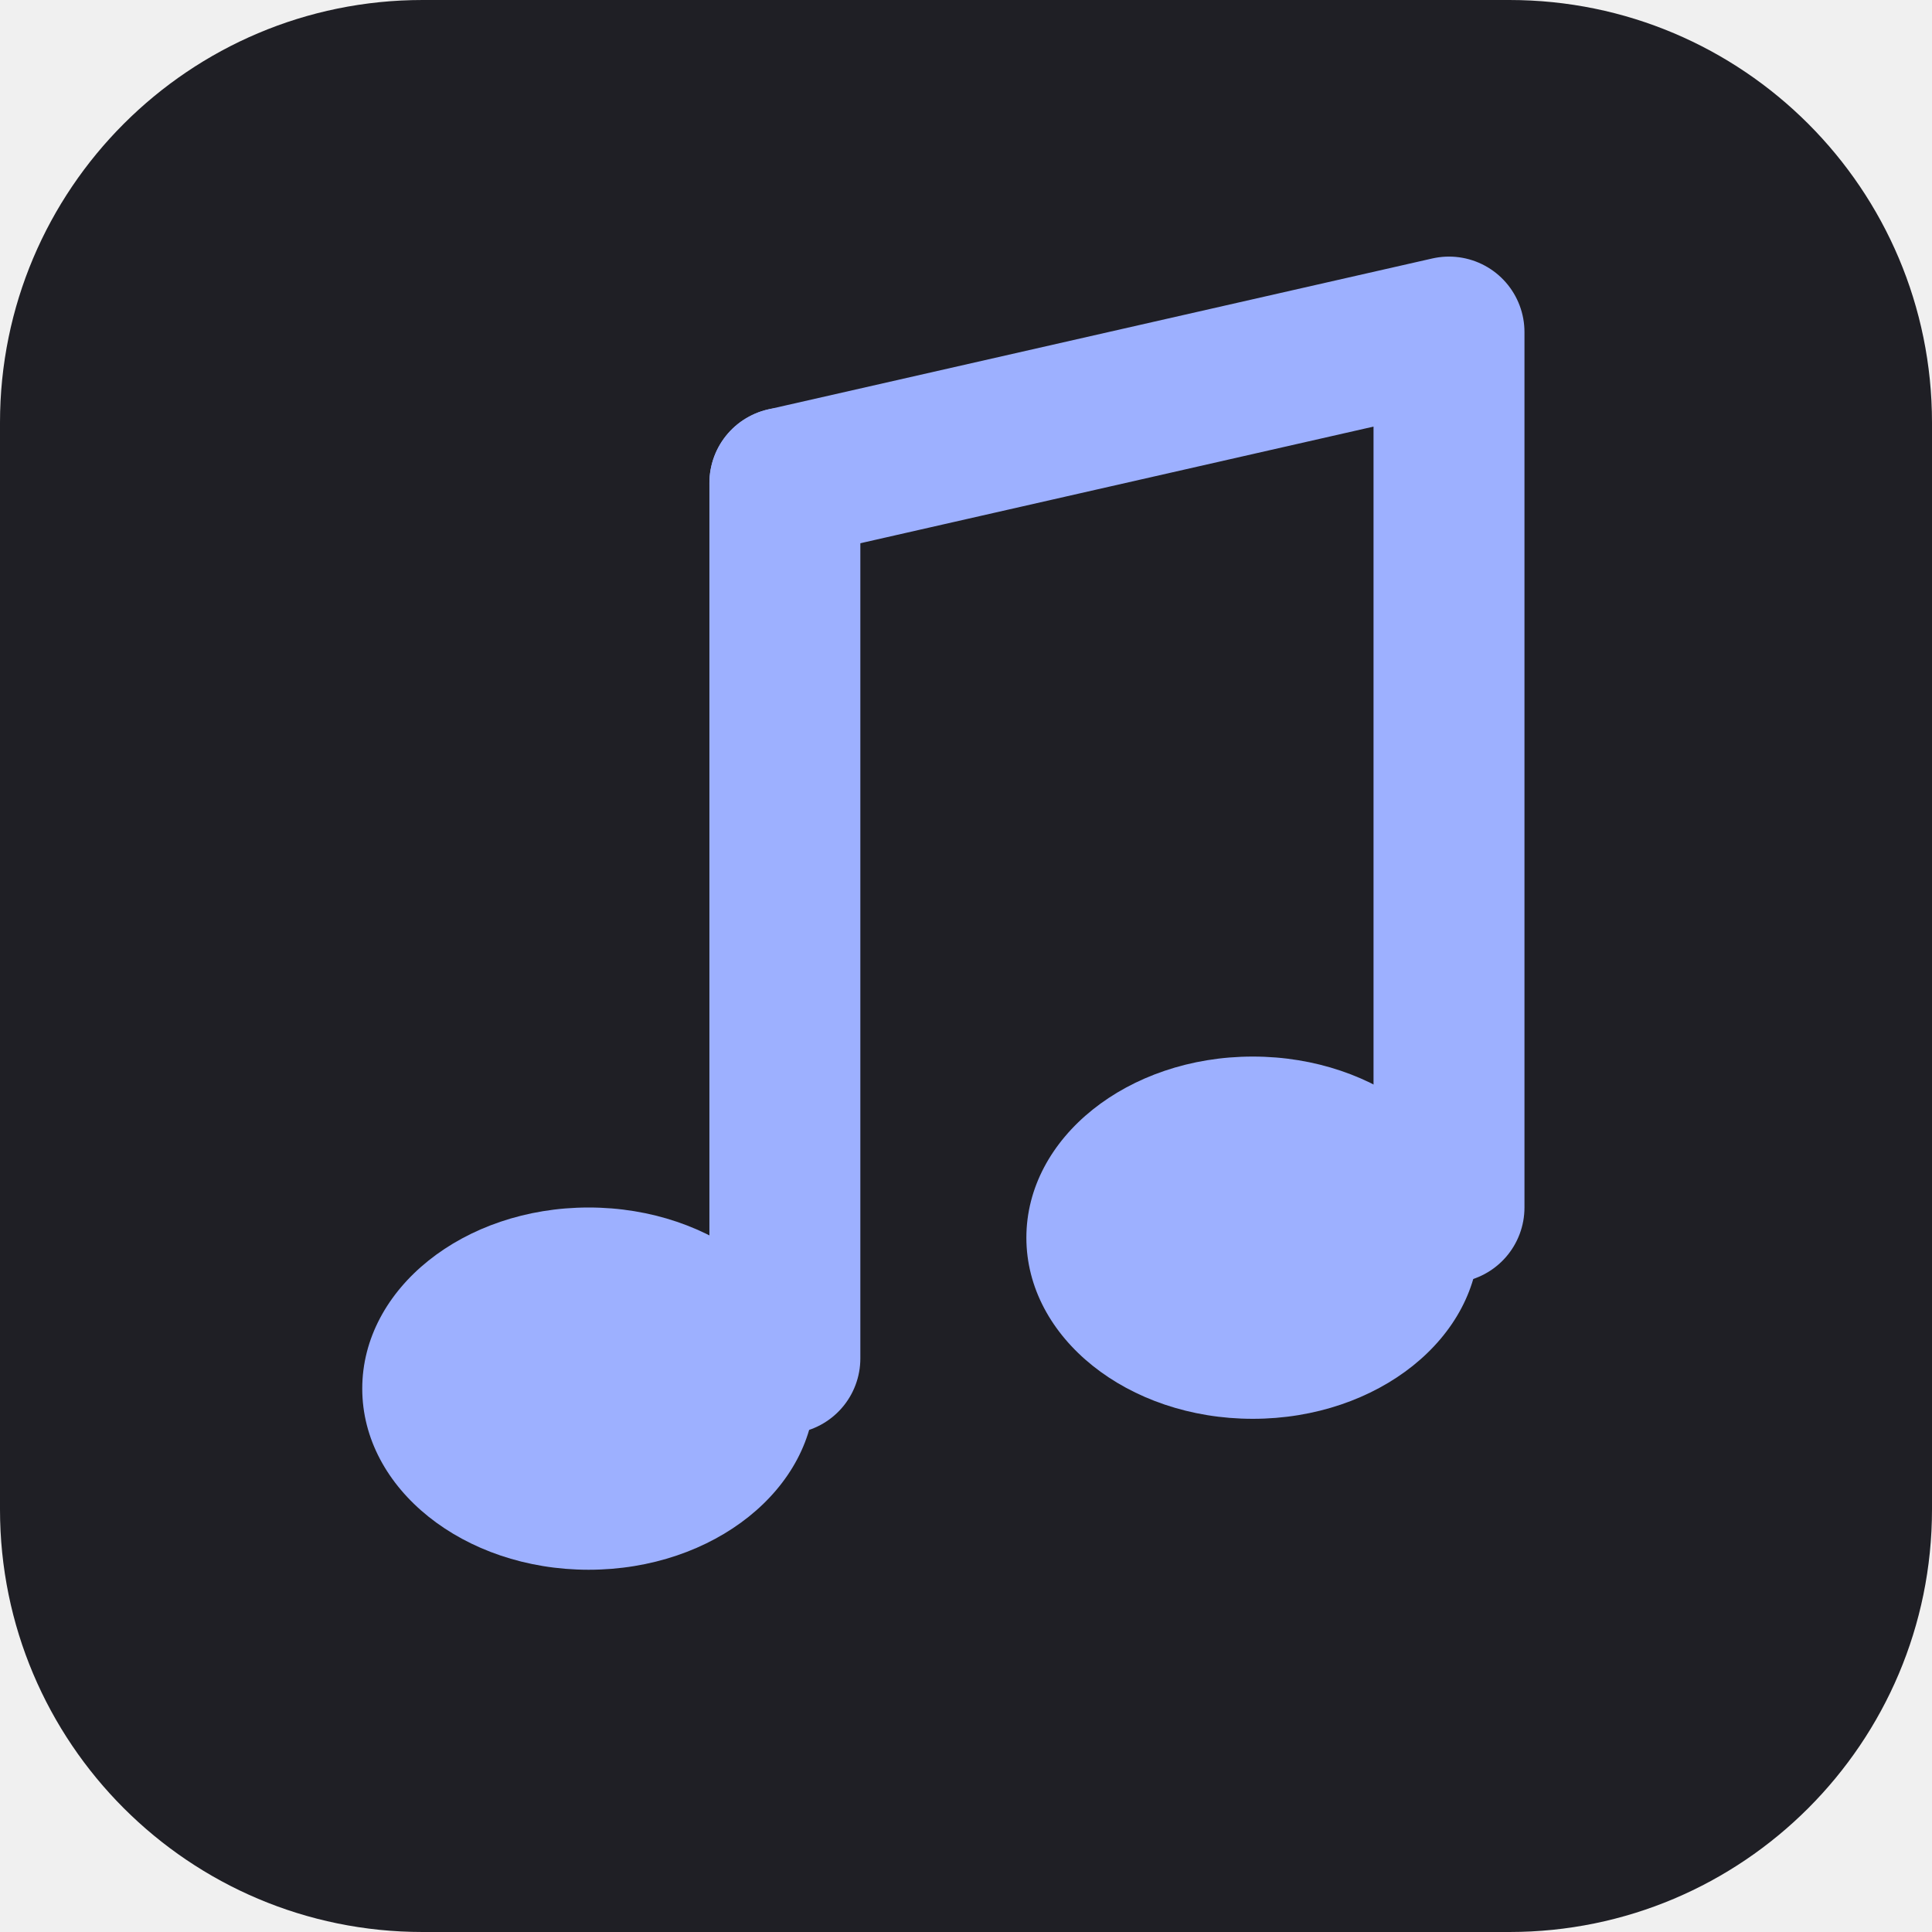
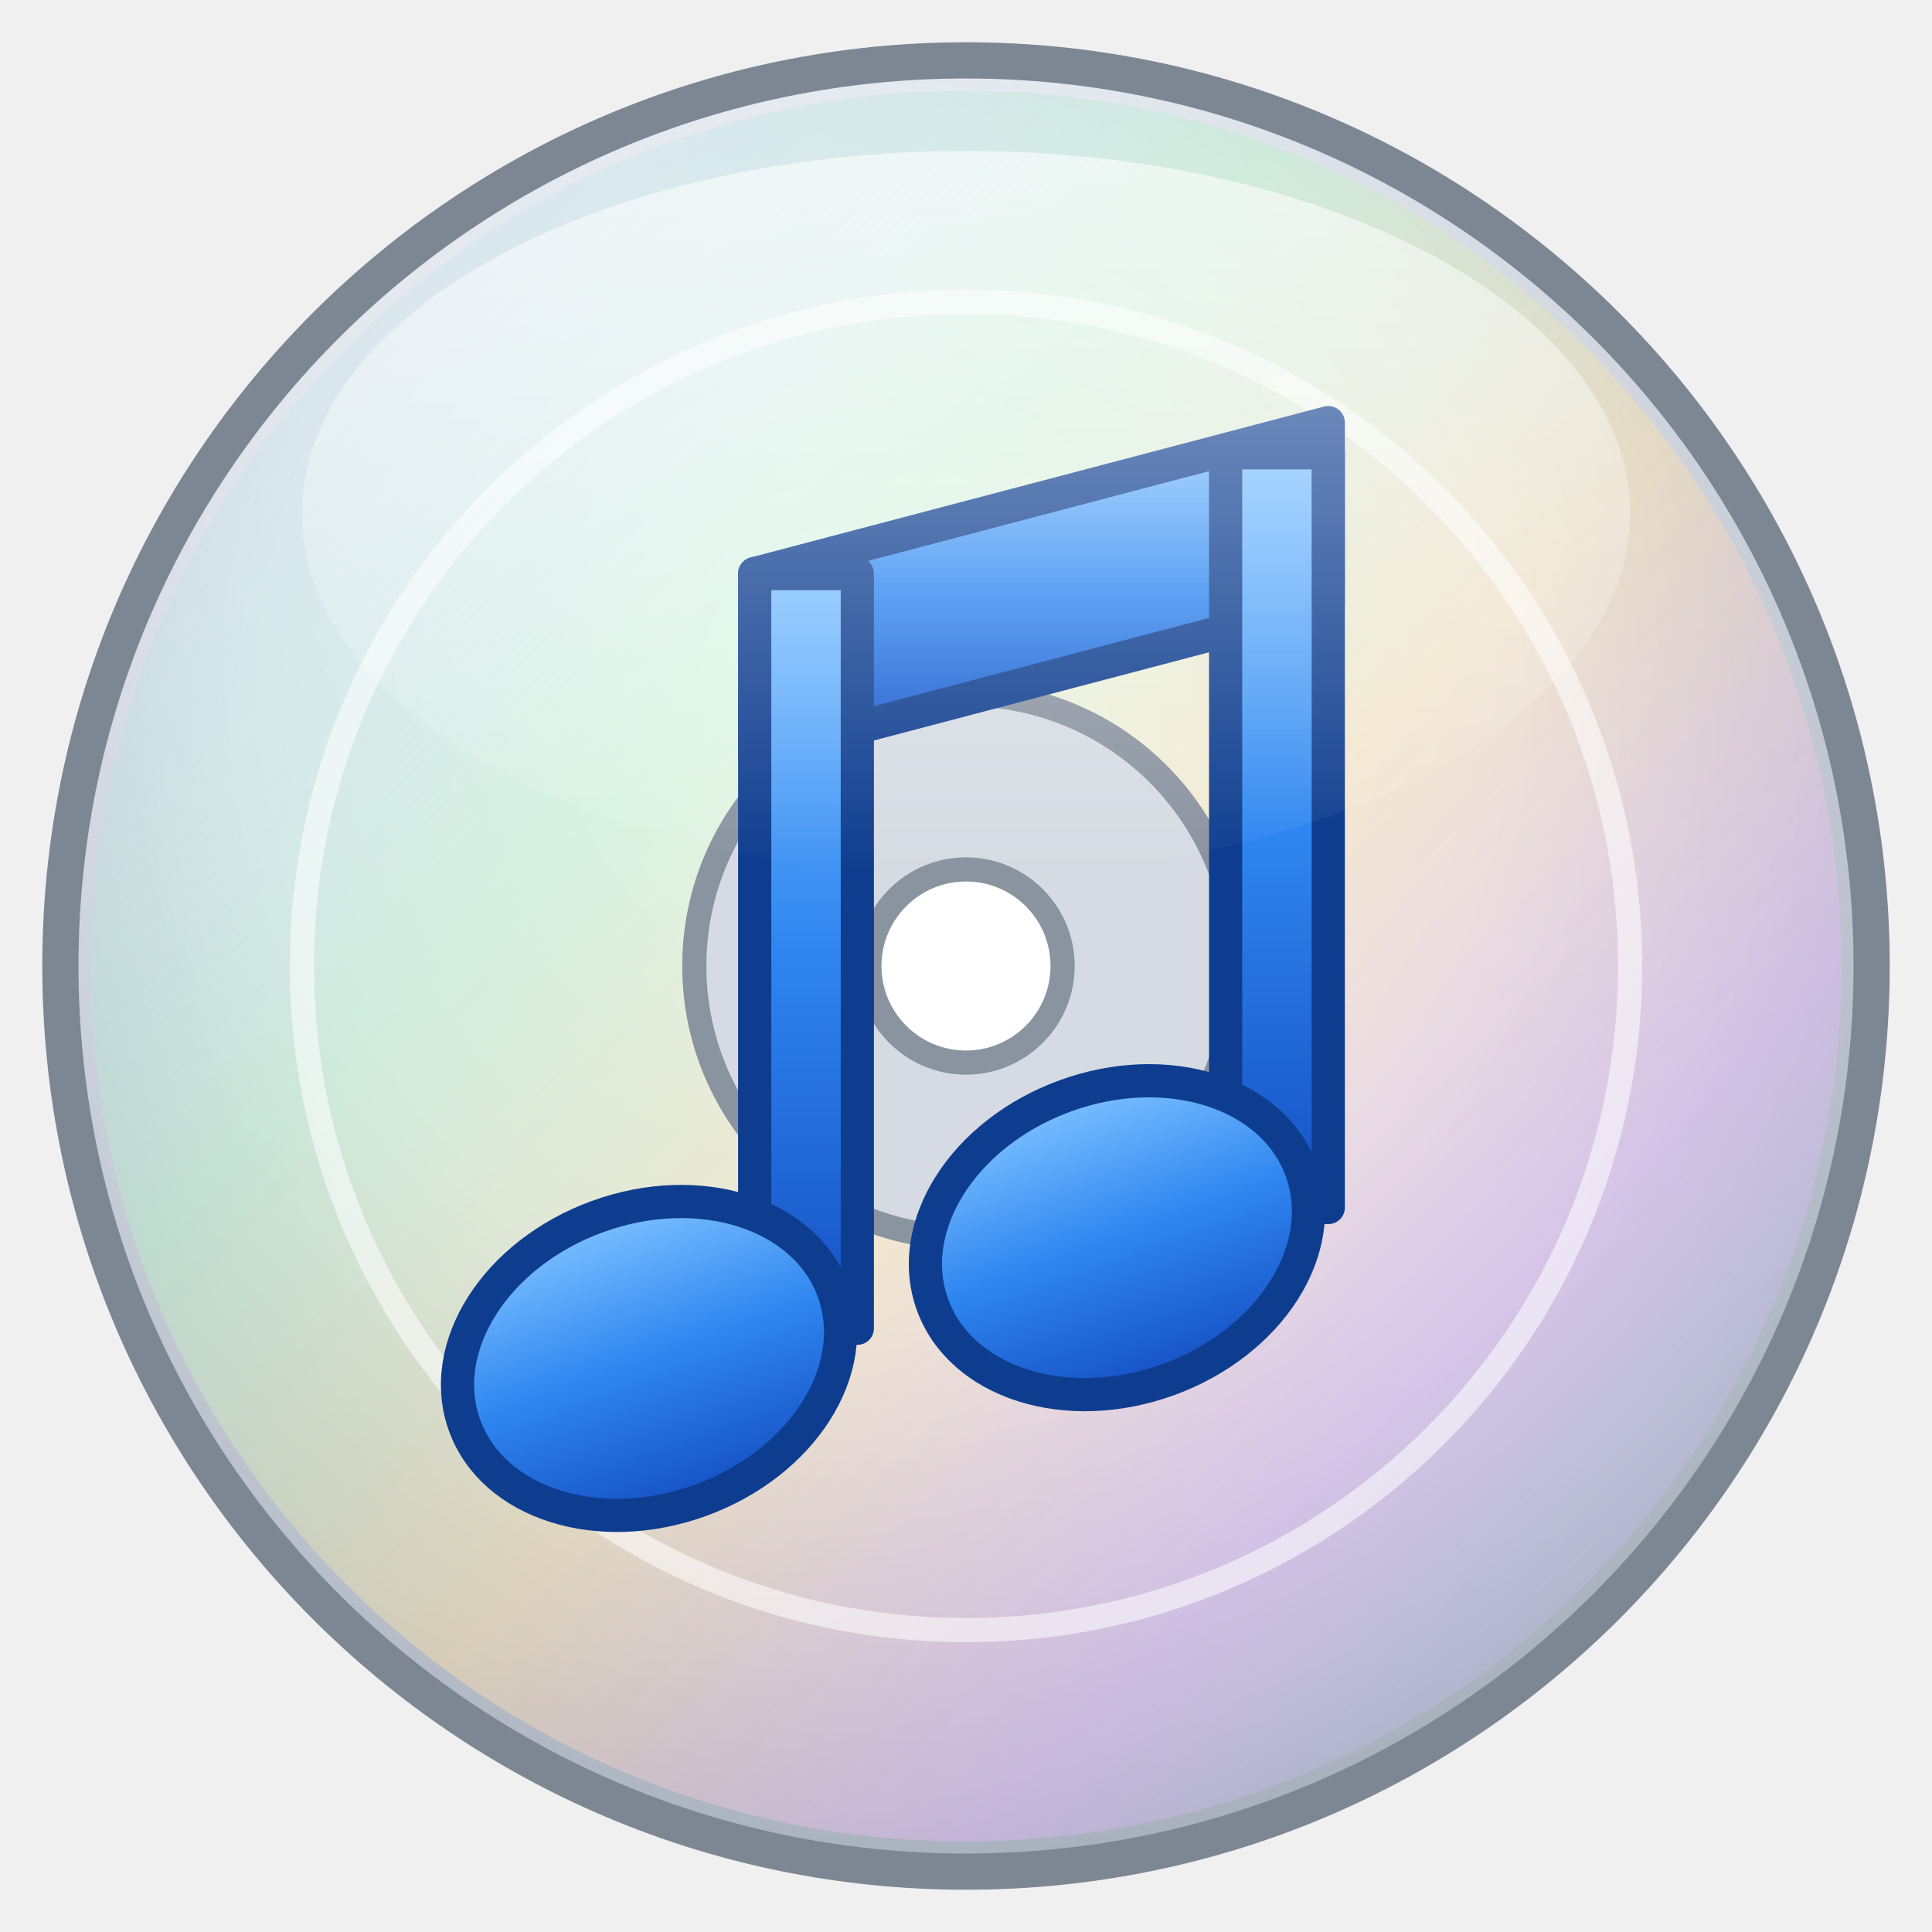
<svg xmlns="http://www.w3.org/2000/svg" viewBox="0 0 64 64">
-   <rect width="64" height="64" rx="14" fill="#1f1f25" />
-   <path d="M26 16 L48 11 V40" fill="none" stroke="#9db0ff" stroke-width="5" stroke-linecap="round" stroke-linejoin="round" />
-   <path d="M26 16 V45" fill="none" stroke="#9db0ff" stroke-width="5" stroke-linecap="round" />
-   <ellipse cx="19.5" cy="46" rx="7.5" ry="6" fill="#9db0ff" />
-   <ellipse cx="41.5" cy="41" rx="7.5" ry="6" fill="#9db0ff" />
+   <defs>
+     <radialGradient id="disc" cx="45%" cy="35%" r="70%">
+       <stop offset="0" stop-color="#ffffff" />
+       <stop offset=".5" stop-color="#e4e8ef" />
+       <stop offset="1" stop-color="#9ea7b4" />
+     </radialGradient>
+     <linearGradient id="sheen" x1="0" y1="0" x2="1" y2="1">
+       <stop offset="0" stop-color="#9fd3ff" stop-opacity=".0" />
+       <stop offset=".35" stop-color="#b9f0c9" stop-opacity=".45" />
+       <stop offset=".55" stop-color="#ffe0a6" stop-opacity=".45" />
+       <stop offset=".75" stop-color="#e8b6ff" stop-opacity=".4" />
+       <stop offset="1" stop-color="#9fd3ff" stop-opacity="0" />
+     </linearGradient>
+     <linearGradient id="note" x1="0" y1="0" x2="0" y2="1">
+       <stop offset="0" stop-color="#7cc0ff" />
+       <stop offset=".5" stop-color="#2f86f0" />
+       <stop offset="1" stop-color="#1550c4" />
+     </linearGradient>
+     <linearGradient id="gloss" x1="0" y1="0" x2="0" y2="1">
+       <stop offset="0" stop-color="#fff" stop-opacity=".85" />
+       <stop offset="1" stop-color="#fff" stop-opacity="0" />
+     </linearGradient>
+   </defs>
+   <circle cx="32" cy="32" r="30" fill="url(#disc)" stroke="#7d8794" stroke-width="1.2" />
+   <circle cx="32" cy="32" r="29" fill="url(#sheen)" />
+   <circle cx="32" cy="32" r="22" fill="none" stroke="#fff" stroke-opacity=".55" stroke-width=".8" />
+   <circle cx="32" cy="32" r="9" fill="#d6dbe3" stroke="#8a93a0" stroke-width=".8" />
+   <circle cx="32" cy="32" r="3.2" fill="#fff" stroke="#8a93a0" stroke-width=".8" />
+   <g fill="url(#note)" stroke="#0e3d8f" stroke-width="1.1" stroke-linejoin="round">
+     <path d="M25 19 L44 14 L44 20 L25 25 Z" />
+     <rect x="25" y="19" width="3.4" height="25" />
+     <rect x="40.6" y="15" width="3.4" height="25" />
+     <ellipse cx="21.5" cy="45" rx="6.5" ry="5" transform="rotate(-20 21.5 45)" />
+     <ellipse cx="37" cy="41" rx="6.5" ry="5" transform="rotate(-20 37 41)" />
+   </g>
+   <ellipse cx="32" cy="17" rx="22" ry="12" fill="url(#gloss)" opacity=".7" />
</svg>
